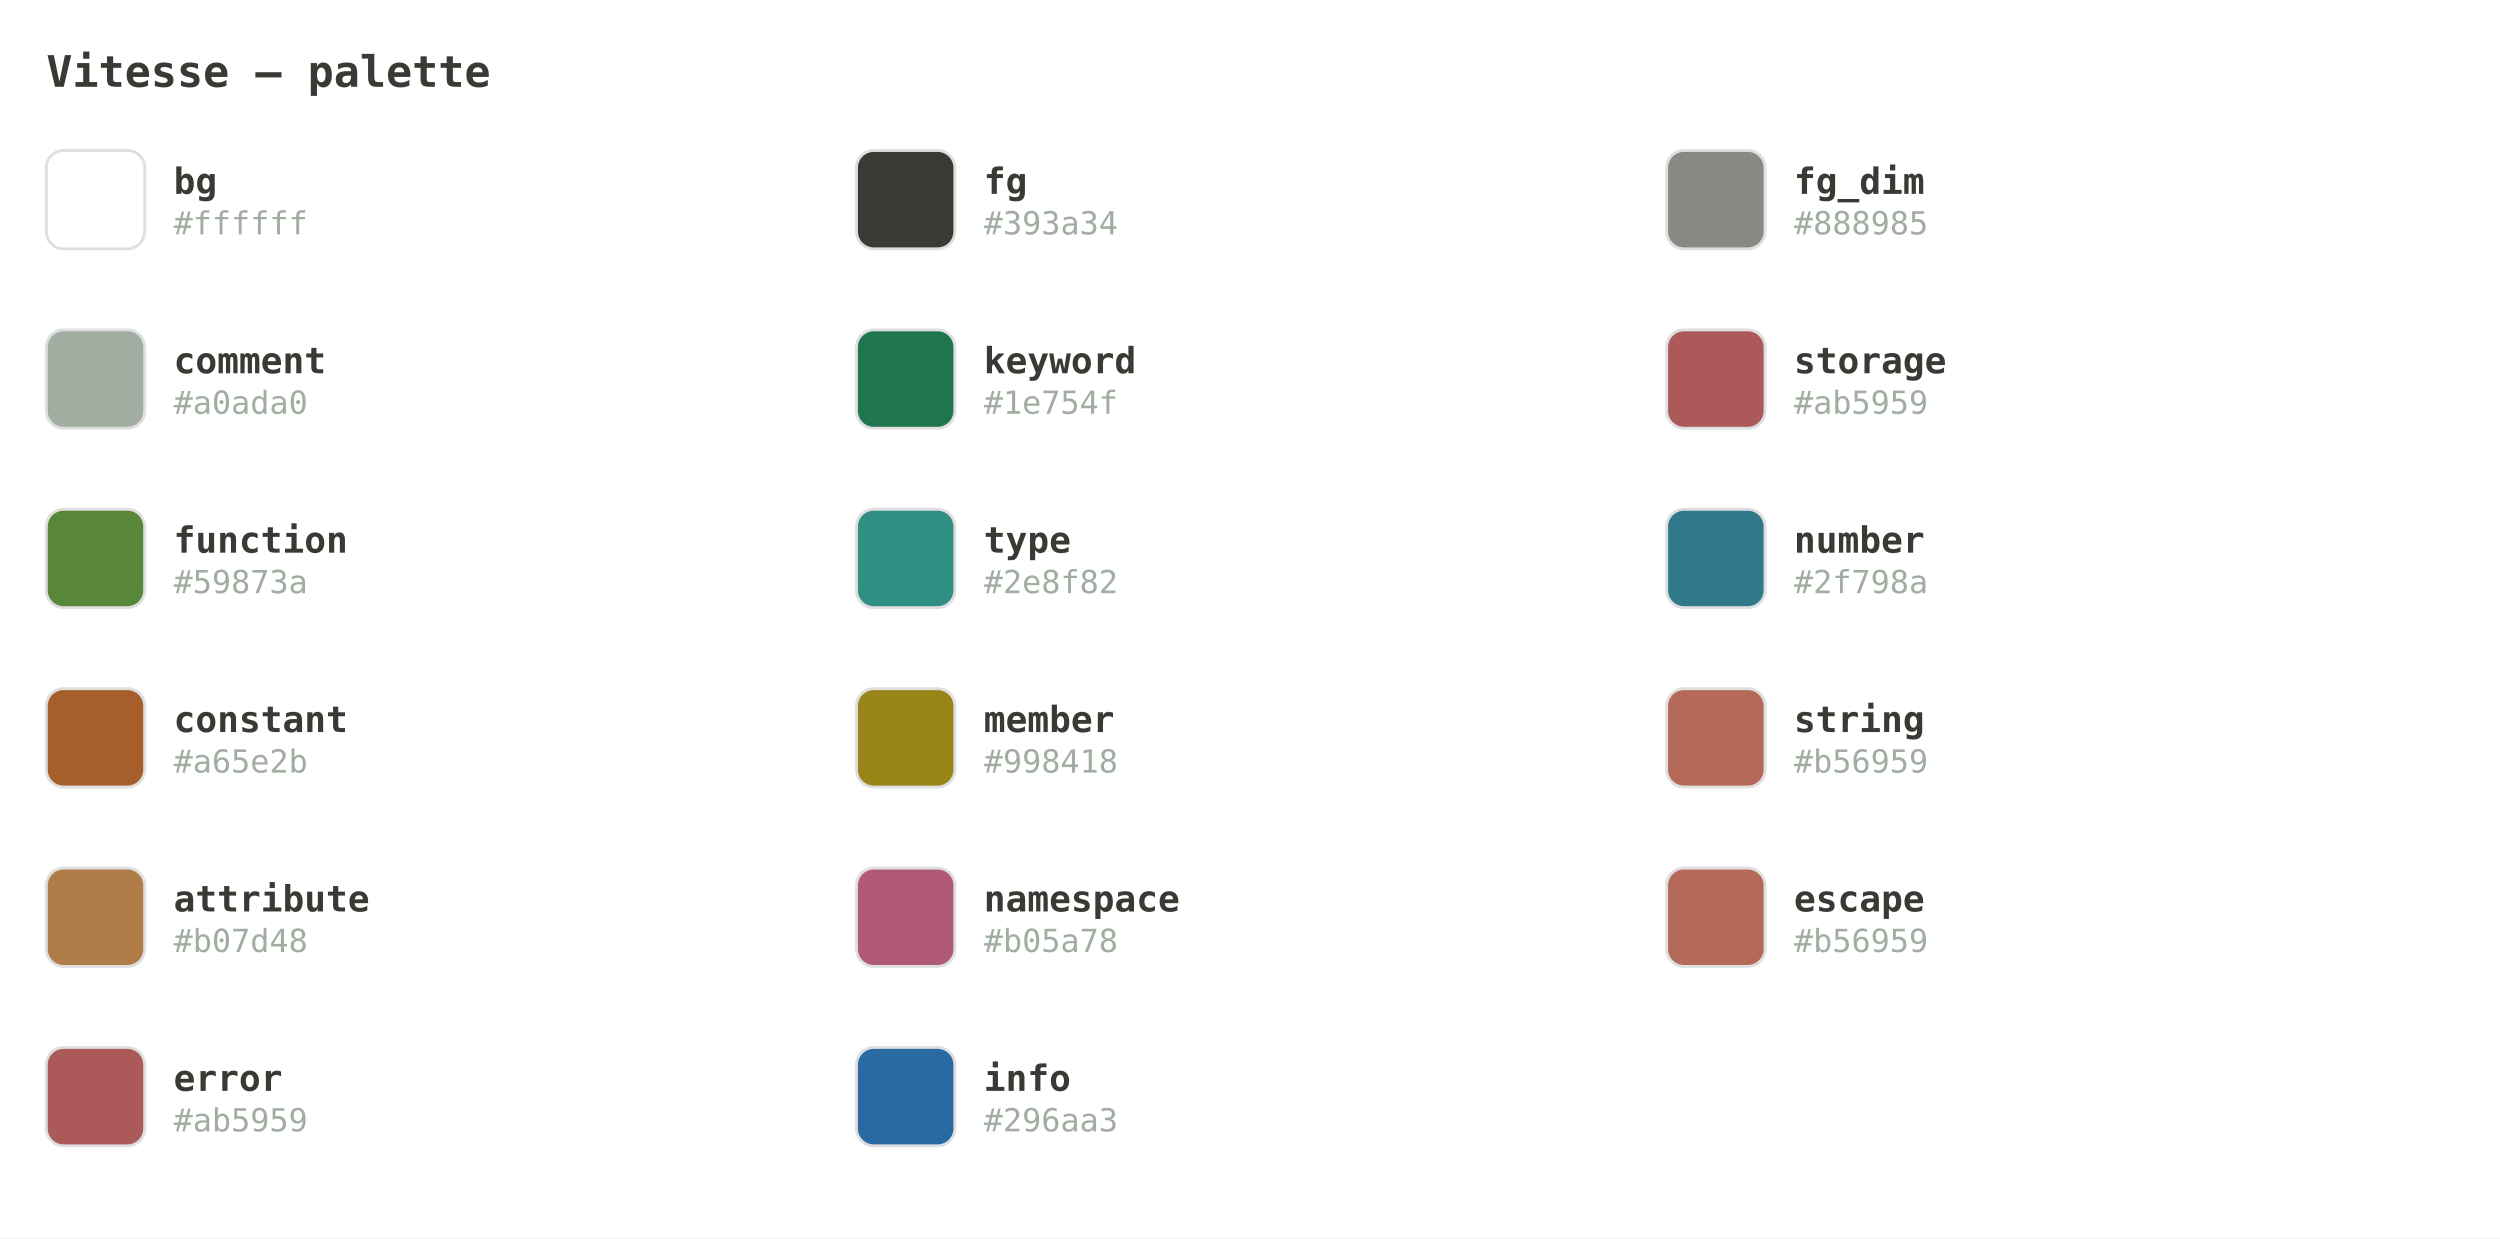
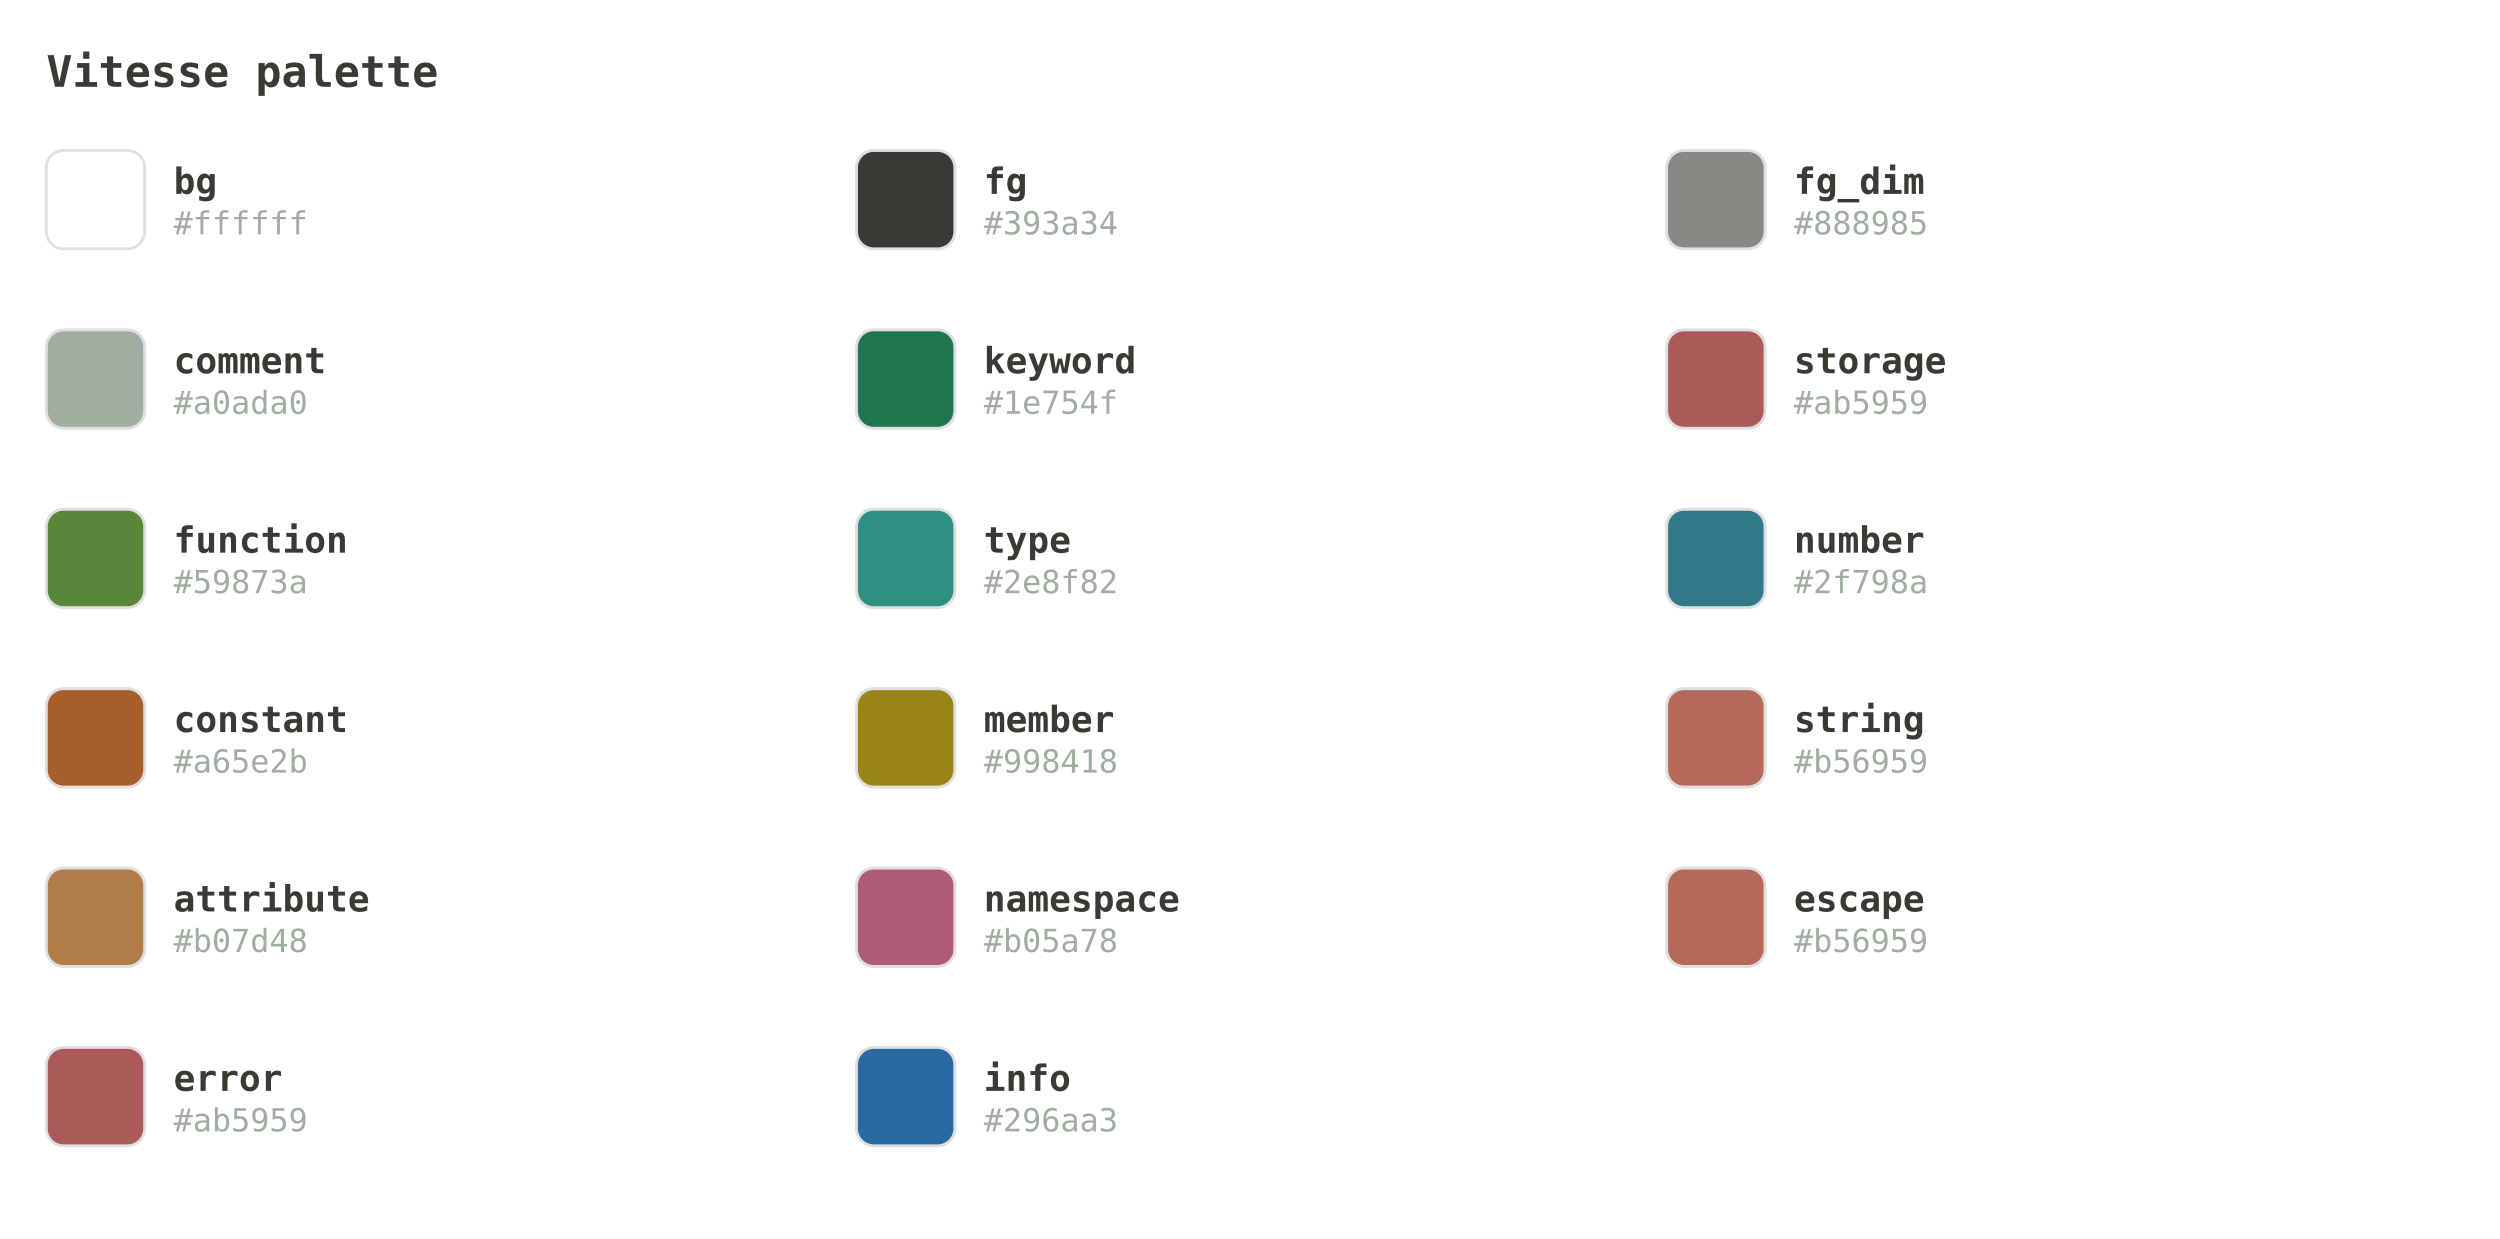
<svg xmlns="http://www.w3.org/2000/svg" width="864" height="428" viewBox="0 0 864 428" role="img" aria-label="Vitesse palette (vitesse-light)">
  <rect width="864" height="428" fill="#ffffff" />
-   <text x="16" y="30" font-family="ui-monospace,Menlo,monospace" font-size="15" fill="#393a34" font-weight="600">Vitesse — palette</text>
+   <text x="16" y="30" font-family="ui-monospace,Menlo,monospace" font-size="15" fill="#393a34" font-weight="600">Vitesse palette</text>
  <rect x="16" y="52" width="34" height="34" rx="6" fill="#ffffff" stroke="#dfdfdf" stroke-width="1" />
  <text x="60" y="67" font-family="ui-monospace,Menlo,monospace" font-size="12.5" fill="#393a34" font-weight="600">bg</text>
  <text x="60" y="81" font-family="ui-monospace,Menlo,monospace" font-size="11" fill="#a0ada0">#ffffff</text>
  <rect x="296" y="52" width="34" height="34" rx="6" fill="#393a34" stroke="#dfdfdf" stroke-width="1" />
  <text x="340" y="67" font-family="ui-monospace,Menlo,monospace" font-size="12.5" fill="#393a34" font-weight="600">fg</text>
  <text x="340" y="81" font-family="ui-monospace,Menlo,monospace" font-size="11" fill="#a0ada0">#393a34</text>
  <rect x="576" y="52" width="34" height="34" rx="6" fill="#888985" stroke="#dfdfdf" stroke-width="1" />
  <text x="620" y="67" font-family="ui-monospace,Menlo,monospace" font-size="12.5" fill="#393a34" font-weight="600">fg_dim</text>
  <text x="620" y="81" font-family="ui-monospace,Menlo,monospace" font-size="11" fill="#a0ada0">#888985</text>
  <rect x="16" y="114" width="34" height="34" rx="6" fill="#a0ada0" stroke="#dfdfdf" stroke-width="1" />
  <text x="60" y="129" font-family="ui-monospace,Menlo,monospace" font-size="12.5" fill="#393a34" font-weight="600">comment</text>
  <text x="60" y="143" font-family="ui-monospace,Menlo,monospace" font-size="11" fill="#a0ada0">#a0ada0</text>
  <rect x="296" y="114" width="34" height="34" rx="6" fill="#1e754f" stroke="#dfdfdf" stroke-width="1" />
  <text x="340" y="129" font-family="ui-monospace,Menlo,monospace" font-size="12.5" fill="#393a34" font-weight="600">keyword</text>
  <text x="340" y="143" font-family="ui-monospace,Menlo,monospace" font-size="11" fill="#a0ada0">#1e754f</text>
  <rect x="576" y="114" width="34" height="34" rx="6" fill="#ab5959" stroke="#dfdfdf" stroke-width="1" />
  <text x="620" y="129" font-family="ui-monospace,Menlo,monospace" font-size="12.5" fill="#393a34" font-weight="600">storage</text>
  <text x="620" y="143" font-family="ui-monospace,Menlo,monospace" font-size="11" fill="#a0ada0">#ab5959</text>
  <rect x="16" y="176" width="34" height="34" rx="6" fill="#59873a" stroke="#dfdfdf" stroke-width="1" />
  <text x="60" y="191" font-family="ui-monospace,Menlo,monospace" font-size="12.5" fill="#393a34" font-weight="600">function</text>
  <text x="60" y="205" font-family="ui-monospace,Menlo,monospace" font-size="11" fill="#a0ada0">#59873a</text>
  <rect x="296" y="176" width="34" height="34" rx="6" fill="#2e8f82" stroke="#dfdfdf" stroke-width="1" />
  <text x="340" y="191" font-family="ui-monospace,Menlo,monospace" font-size="12.5" fill="#393a34" font-weight="600">type</text>
  <text x="340" y="205" font-family="ui-monospace,Menlo,monospace" font-size="11" fill="#a0ada0">#2e8f82</text>
  <rect x="576" y="176" width="34" height="34" rx="6" fill="#2f798a" stroke="#dfdfdf" stroke-width="1" />
  <text x="620" y="191" font-family="ui-monospace,Menlo,monospace" font-size="12.5" fill="#393a34" font-weight="600">number</text>
  <text x="620" y="205" font-family="ui-monospace,Menlo,monospace" font-size="11" fill="#a0ada0">#2f798a</text>
  <rect x="16" y="238" width="34" height="34" rx="6" fill="#a65e2b" stroke="#dfdfdf" stroke-width="1" />
  <text x="60" y="253" font-family="ui-monospace,Menlo,monospace" font-size="12.5" fill="#393a34" font-weight="600">constant</text>
  <text x="60" y="267" font-family="ui-monospace,Menlo,monospace" font-size="11" fill="#a0ada0">#a65e2b</text>
  <rect x="296" y="238" width="34" height="34" rx="6" fill="#998418" stroke="#dfdfdf" stroke-width="1" />
  <text x="340" y="253" font-family="ui-monospace,Menlo,monospace" font-size="12.5" fill="#393a34" font-weight="600">member</text>
  <text x="340" y="267" font-family="ui-monospace,Menlo,monospace" font-size="11" fill="#a0ada0">#998418</text>
  <rect x="576" y="238" width="34" height="34" rx="6" fill="#b56959" stroke="#dfdfdf" stroke-width="1" />
  <text x="620" y="253" font-family="ui-monospace,Menlo,monospace" font-size="12.5" fill="#393a34" font-weight="600">string</text>
  <text x="620" y="267" font-family="ui-monospace,Menlo,monospace" font-size="11" fill="#a0ada0">#b56959</text>
  <rect x="16" y="300" width="34" height="34" rx="6" fill="#b07d48" stroke="#dfdfdf" stroke-width="1" />
  <text x="60" y="315" font-family="ui-monospace,Menlo,monospace" font-size="12.5" fill="#393a34" font-weight="600">attribute</text>
  <text x="60" y="329" font-family="ui-monospace,Menlo,monospace" font-size="11" fill="#a0ada0">#b07d48</text>
  <rect x="296" y="300" width="34" height="34" rx="6" fill="#b05a78" stroke="#dfdfdf" stroke-width="1" />
  <text x="340" y="315" font-family="ui-monospace,Menlo,monospace" font-size="12.5" fill="#393a34" font-weight="600">namespace</text>
  <text x="340" y="329" font-family="ui-monospace,Menlo,monospace" font-size="11" fill="#a0ada0">#b05a78</text>
  <rect x="576" y="300" width="34" height="34" rx="6" fill="#b56959" stroke="#dfdfdf" stroke-width="1" />
  <text x="620" y="315" font-family="ui-monospace,Menlo,monospace" font-size="12.5" fill="#393a34" font-weight="600">escape</text>
  <text x="620" y="329" font-family="ui-monospace,Menlo,monospace" font-size="11" fill="#a0ada0">#b56959</text>
  <rect x="16" y="362" width="34" height="34" rx="6" fill="#ab5959" stroke="#dfdfdf" stroke-width="1" />
  <text x="60" y="377" font-family="ui-monospace,Menlo,monospace" font-size="12.5" fill="#393a34" font-weight="600">error</text>
  <text x="60" y="391" font-family="ui-monospace,Menlo,monospace" font-size="11" fill="#a0ada0">#ab5959</text>
  <rect x="296" y="362" width="34" height="34" rx="6" fill="#296aa3" stroke="#dfdfdf" stroke-width="1" />
  <text x="340" y="377" font-family="ui-monospace,Menlo,monospace" font-size="12.5" fill="#393a34" font-weight="600">info</text>
  <text x="340" y="391" font-family="ui-monospace,Menlo,monospace" font-size="11" fill="#a0ada0">#296aa3</text>
</svg>
